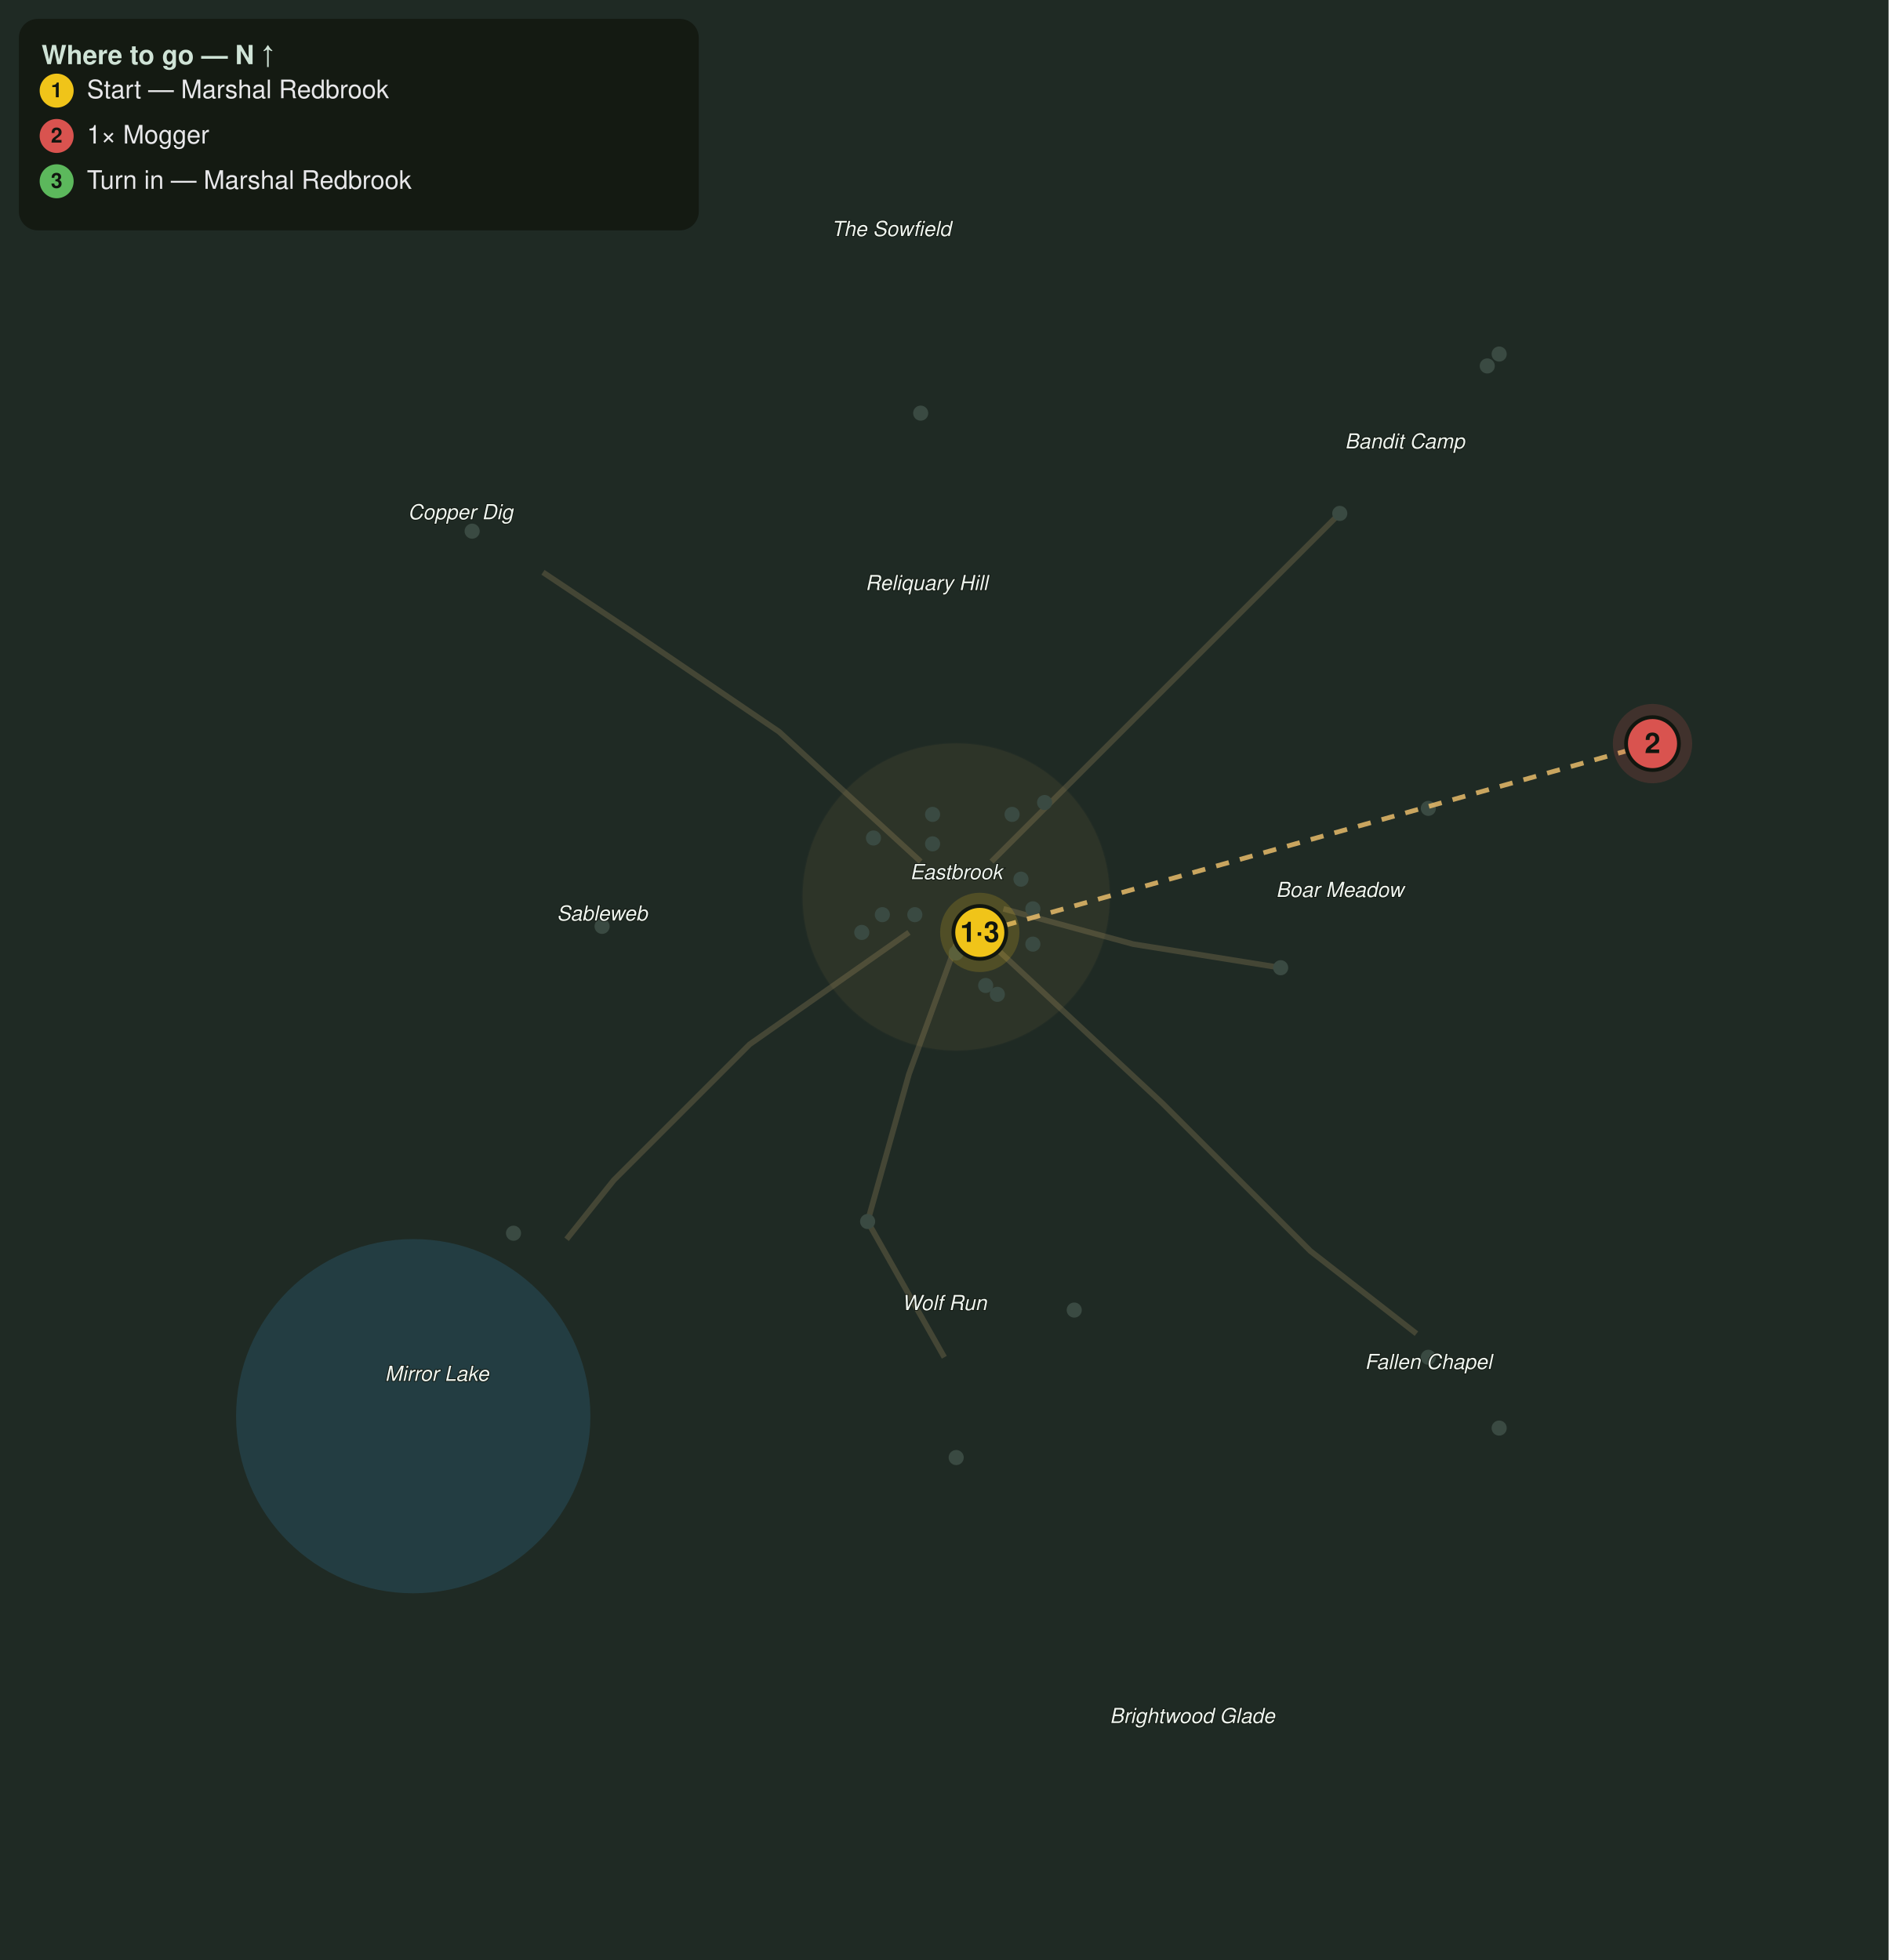
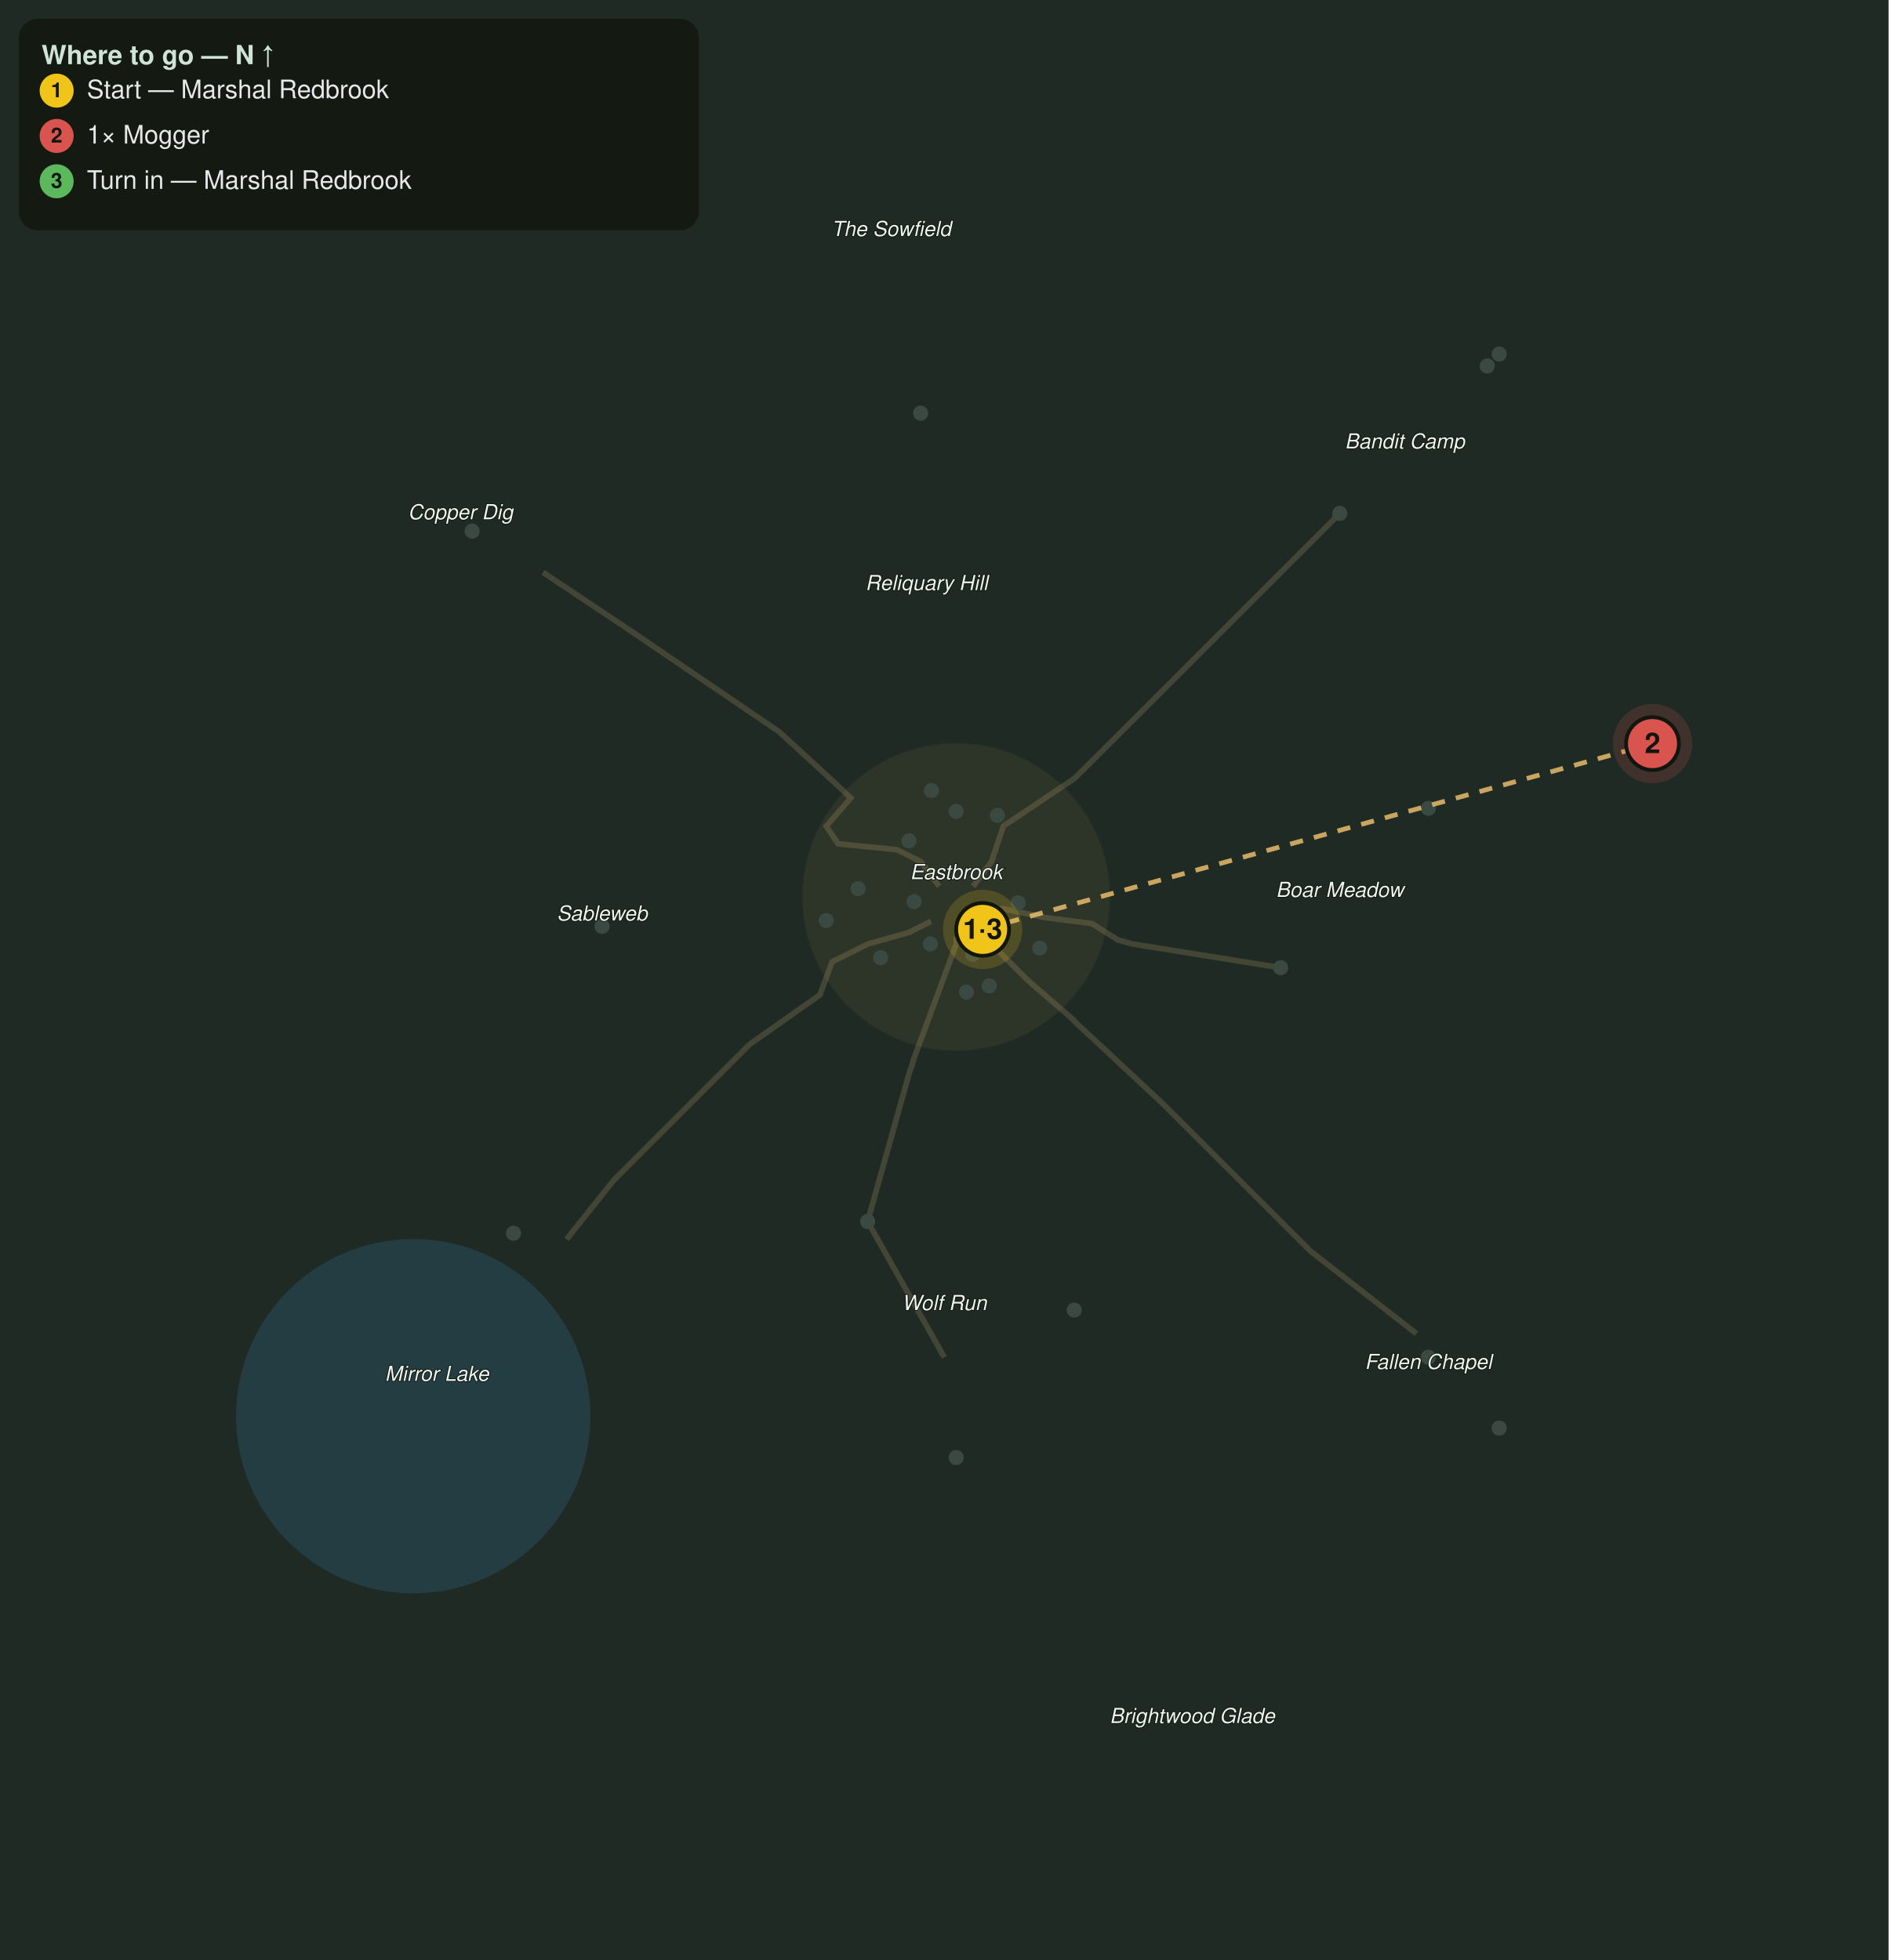
<svg xmlns="http://www.w3.org/2000/svg" viewBox="0 0 1000 1038" font-family="Segoe UI, Helvetica, Arial, sans-serif">
  <rect width="1000" height="1038" fill="#1f2a24" />
  <circle cx="218.8" cy="750.0" r="93.8" fill="#2f6f8f" opacity="0.28" />
-   <path d="M506.3 500.0 L481.3 568.8 L459.4 646.9 L500.0 718.8" fill="none" stroke="#8a7a55" stroke-width="3" opacity="0.35" />
-   <path d="M531.3 481.3 L600.0 500.0 L678.1 512.5" fill="none" stroke="#8a7a55" stroke-width="3" opacity="0.35" />
-   <path d="M525.0 456.3 L600.0 381.3 L662.5 318.8 L709.4 271.9" fill="none" stroke="#8a7a55" stroke-width="3" opacity="0.35" />
-   <path d="M481.3 493.8 L396.9 553.1 L325.0 625.0 L300.0 656.3" fill="none" stroke="#8a7a55" stroke-width="3" opacity="0.35" />
-   <path d="M487.5 456.3 L412.5 387.5 L334.4 334.4 L287.5 303.1" fill="none" stroke="#8a7a55" stroke-width="3" opacity="0.35" />
-   <path d="M525.0 500.0 L615.6 584.4 L693.8 662.5 L750.0 706.3" fill="none" stroke="#8a7a55" stroke-width="3" opacity="0.35" />
+   <path d="M506.3 496.1 L506.3 500.0 L483.8 560.9 L482.9 564.2 L481.3 568.8 L459.4 646.9 L500.0 718.8" fill="none" stroke="#8a7a55" stroke-width="3" opacity="0.35" />
+   <path d="M521.1 481.3 L531.3 481.3 L553.1 485.9 L578.1 489.1 L592.0 497.8 L595.3 498.7 L600.0 500.0 L678.1 512.5" fill="none" stroke="#8a7a55" stroke-width="3" opacity="0.35" />
+   <path d="M515.2 469.4 L525.0 456.3 L531.3 437.5 L569.0 412.2 L571.4 409.8 L600.0 381.3 L662.5 318.8 L709.4 271.9" fill="none" stroke="#8a7a55" stroke-width="3" opacity="0.35" />
+   <path d="M493.0 487.9 L481.3 493.8 L459.4 500.0 L440.6 509.4 L434.2 526.8 L431.4 528.8 L396.9 553.1 L325.0 625.0 L300.0 656.3" fill="none" stroke="#8a7a55" stroke-width="3" opacity="0.35" />
+   <path d="M497.3 469.4 L487.5 456.3 L475.0 450.0 L443.8 446.9 L437.5 437.5 L450.5 422.6 L441.6 414.2 L439.1 411.9 L412.5 387.5 L334.4 334.4 L287.5 303.1" fill="none" stroke="#8a7a55" stroke-width="3" opacity="0.35" />
+   <path d="M516.7 491.7 L525.0 500.0 L543.8 518.8 L567.5 539.3 L569.8 541.7 L615.6 584.4 L693.8 662.5 L750.0 706.3" fill="none" stroke="#8a7a55" stroke-width="3" opacity="0.35" />
  <circle cx="506.3" cy="475.0" r="81.3" fill="#caa15a" opacity="0.08" stroke="#caa15a" stroke-width="1" stroke-opacity="0.3" />
  <circle cx="459.4" cy="646.9" r="4" fill="#3a4a42" />
  <circle cx="568.8" cy="693.8" r="4" fill="#3a4a42" />
  <circle cx="506.3" cy="771.9" r="4" fill="#3a4a42" />
  <circle cx="678.1" cy="512.5" r="4" fill="#3a4a42" />
  <circle cx="756.3" cy="428.1" r="4" fill="#3a4a42" />
  <circle cx="875.0" cy="393.8" r="4" fill="#3a4a42" />
  <circle cx="318.8" cy="490.6" r="4" fill="#3a4a42" />
  <circle cx="271.9" cy="653.1" r="4" fill="#3a4a42" />
  <circle cx="250.0" cy="281.3" r="4" fill="#3a4a42" />
  <circle cx="709.4" cy="271.9" r="4" fill="#3a4a42" />
  <circle cx="787.5" cy="193.8" r="4" fill="#3a4a42" />
  <circle cx="793.8" cy="187.5" r="4" fill="#3a4a42" />
  <circle cx="756.3" cy="718.8" r="4" fill="#3a4a42" />
  <circle cx="793.8" cy="756.3" r="4" fill="#3a4a42" />
-   <circle cx="506.3" cy="504.7" r="4" fill="#3a4a42" />
-   <circle cx="518.8" cy="493.8" r="4" fill="#3a4a42" />
-   <circle cx="484.4" cy="484.4" r="4" fill="#3a4a42" />
-   <circle cx="540.6" cy="465.6" r="4" fill="#3a4a42" />
-   <circle cx="462.5" cy="443.8" r="4" fill="#3a4a42" />
-   <circle cx="528.1" cy="526.6" r="4" fill="#3a4a42" />
-   <circle cx="456.3" cy="493.8" r="4" fill="#3a4a42" />
-   <circle cx="493.8" cy="431.3" r="4" fill="#3a4a42" />
-   <circle cx="546.9" cy="500.0" r="4" fill="#3a4a42" />
-   <circle cx="546.9" cy="481.3" r="4" fill="#3a4a42" />
+   <circle cx="492.6" cy="499.9" r="4" fill="#3a4a42" />
+   <circle cx="520.3" cy="492.2" r="4" fill="#3a4a42" />
+   <circle cx="484.0" cy="477.5" r="4" fill="#3a4a42" />
+   <circle cx="515.1" cy="505.4" r="4" fill="#3a4a42" />
+   <circle cx="454.4" cy="470.6" r="4" fill="#3a4a42" />
+   <circle cx="523.8" cy="522.1" r="4" fill="#3a4a42" />
+   <circle cx="437.5" cy="487.5" r="4" fill="#3a4a42" />
+   <circle cx="481.3" cy="445.3" r="4" fill="#3a4a42" />
+   <circle cx="550.5" cy="502.1" r="4" fill="#3a4a42" />
+   <circle cx="539.1" cy="478.1" r="4" fill="#3a4a42" />
  <circle cx="487.5" cy="218.8" r="4" fill="#3a4a42" />
-   <circle cx="553.1" cy="425.0" r="4" fill="#3a4a42" />
-   <circle cx="521.9" cy="521.9" r="4" fill="#3a4a42" />
-   <circle cx="467.2" cy="484.4" r="4" fill="#3a4a42" />
-   <circle cx="493.8" cy="446.9" r="4" fill="#3a4a42" />
-   <circle cx="535.9" cy="431.3" r="4" fill="#3a4a42" />
+   <circle cx="506.3" cy="429.7" r="4" fill="#3a4a42" />
+   <circle cx="511.7" cy="525.4" r="4" fill="#3a4a42" />
+   <circle cx="466.3" cy="507.2" r="4" fill="#3a4a42" />
+   <circle cx="493.2" cy="418.7" r="4" fill="#3a4a42" />
+   <circle cx="528.1" cy="431.8" r="4" fill="#3a4a42" />
  <text x="506.3" y="465.6" fill="#eef4ee" font-size="11" font-style="italic" text-anchor="middle" stroke="#10160f" stroke-width="0.8" paint-order="stroke">Eastbrook</text>
  <text x="500.0" y="693.8" fill="#eef4ee" font-size="11" font-style="italic" text-anchor="middle" stroke="#10160f" stroke-width="0.8" paint-order="stroke">Wolf Run</text>
  <text x="709.4" y="475.0" fill="#eef4ee" font-size="11" font-style="italic" text-anchor="middle" stroke="#10160f" stroke-width="0.8" paint-order="stroke">Boar Meadow</text>
  <text x="231.3" y="731.3" fill="#eef4ee" font-size="11" font-style="italic" text-anchor="middle" stroke="#10160f" stroke-width="0.8" paint-order="stroke">Mirror Lake</text>
  <text x="318.8" y="487.5" fill="#eef4ee" font-size="11" font-style="italic" text-anchor="middle" stroke="#10160f" stroke-width="0.8" paint-order="stroke">Sableweb</text>
  <text x="243.8" y="275.0" fill="#eef4ee" font-size="11" font-style="italic" text-anchor="middle" stroke="#10160f" stroke-width="0.8" paint-order="stroke">Copper Dig</text>
  <text x="743.8" y="237.5" fill="#eef4ee" font-size="11" font-style="italic" text-anchor="middle" stroke="#10160f" stroke-width="0.8" paint-order="stroke">Bandit Camp</text>
  <text x="756.3" y="725.0" fill="#eef4ee" font-size="11" font-style="italic" text-anchor="middle" stroke="#10160f" stroke-width="0.8" paint-order="stroke">Fallen Chapel</text>
  <text x="490.6" y="312.5" fill="#eef4ee" font-size="11" font-style="italic" text-anchor="middle" stroke="#10160f" stroke-width="0.8" paint-order="stroke">Reliquary Hill</text>
  <text x="631.3" y="912.5" fill="#eef4ee" font-size="11" font-style="italic" text-anchor="middle" stroke="#10160f" stroke-width="0.8" paint-order="stroke">Brightwood Glade</text>
  <text x="471.9" y="125.0" fill="#eef4ee" font-size="11" font-style="italic" text-anchor="middle" stroke="#10160f" stroke-width="0.8" paint-order="stroke">The Sowfield</text>
-   <path d="M518.8 493.8 L875.0 393.8" fill="none" stroke="#e6bb6a" stroke-width="2.5" stroke-dasharray="7 6" opacity="0.85" />
+   <path d="M520.3 492.2 L875.0 393.8" fill="none" stroke="#e6bb6a" stroke-width="2.5" stroke-dasharray="7 6" opacity="0.85" />
  <g class="qstep" data-keys="giver,turnin" data-steps="1,3">
-     <circle cx="518.8" cy="493.8" r="21" fill="#f0c419" opacity="0.18" />
-     <circle cx="518.8" cy="493.8" r="14" fill="#f0c419" stroke="#11160f" stroke-width="2" />
-     <text x="518.8" y="498.8" fill="#11160f" font-size="15" font-weight="bold" text-anchor="middle">1·3</text>
+     <circle cx="520.3" cy="492.2" r="21" fill="#f0c419" opacity="0.18" />
+     <circle cx="520.3" cy="492.2" r="14" fill="#f0c419" stroke="#11160f" stroke-width="2" />
+     <text x="520.3" y="497.2" fill="#11160f" font-size="15" font-weight="bold" text-anchor="middle">1·3</text>
  </g>
  <g class="qstep" data-keys="mogger" data-steps="2">
    <circle cx="875.0" cy="393.8" r="21" fill="#d9534f" opacity="0.18" />
    <circle cx="875.0" cy="393.8" r="14" fill="#d9534f" stroke="#11160f" stroke-width="2" />
    <text x="875.0" y="398.8" fill="#11160f" font-size="15" font-weight="bold" text-anchor="middle">2</text>
  </g>
  <rect x="10" y="10" width="360" height="112" rx="10" fill="#11160f" opacity="0.82" />
  <text x="22" y="34" fill="#cfe3d6" font-size="14" font-weight="bold">Where to go — N ↑</text>
  <circle cx="30" cy="48" r="9" fill="#f0c419" />
  <text x="30" y="51.5" fill="#11160f" font-size="11" font-weight="bold" text-anchor="middle">1</text>
  <text x="46" y="52" fill="#e8e8ea" font-size="13.5">Start — Marshal Redbrook</text>
  <circle cx="30" cy="72" r="9" fill="#d9534f" />
  <text x="30" y="75.5" fill="#11160f" font-size="11" font-weight="bold" text-anchor="middle">2</text>
  <text x="46" y="76" fill="#e8e8ea" font-size="13.5">1× Mogger</text>
  <circle cx="30" cy="96" r="9" fill="#5cb85c" />
  <text x="30" y="99.5" fill="#11160f" font-size="11" font-weight="bold" text-anchor="middle">3</text>
  <text x="46" y="100" fill="#e8e8ea" font-size="13.5">Turn in — Marshal Redbrook</text>
</svg>
